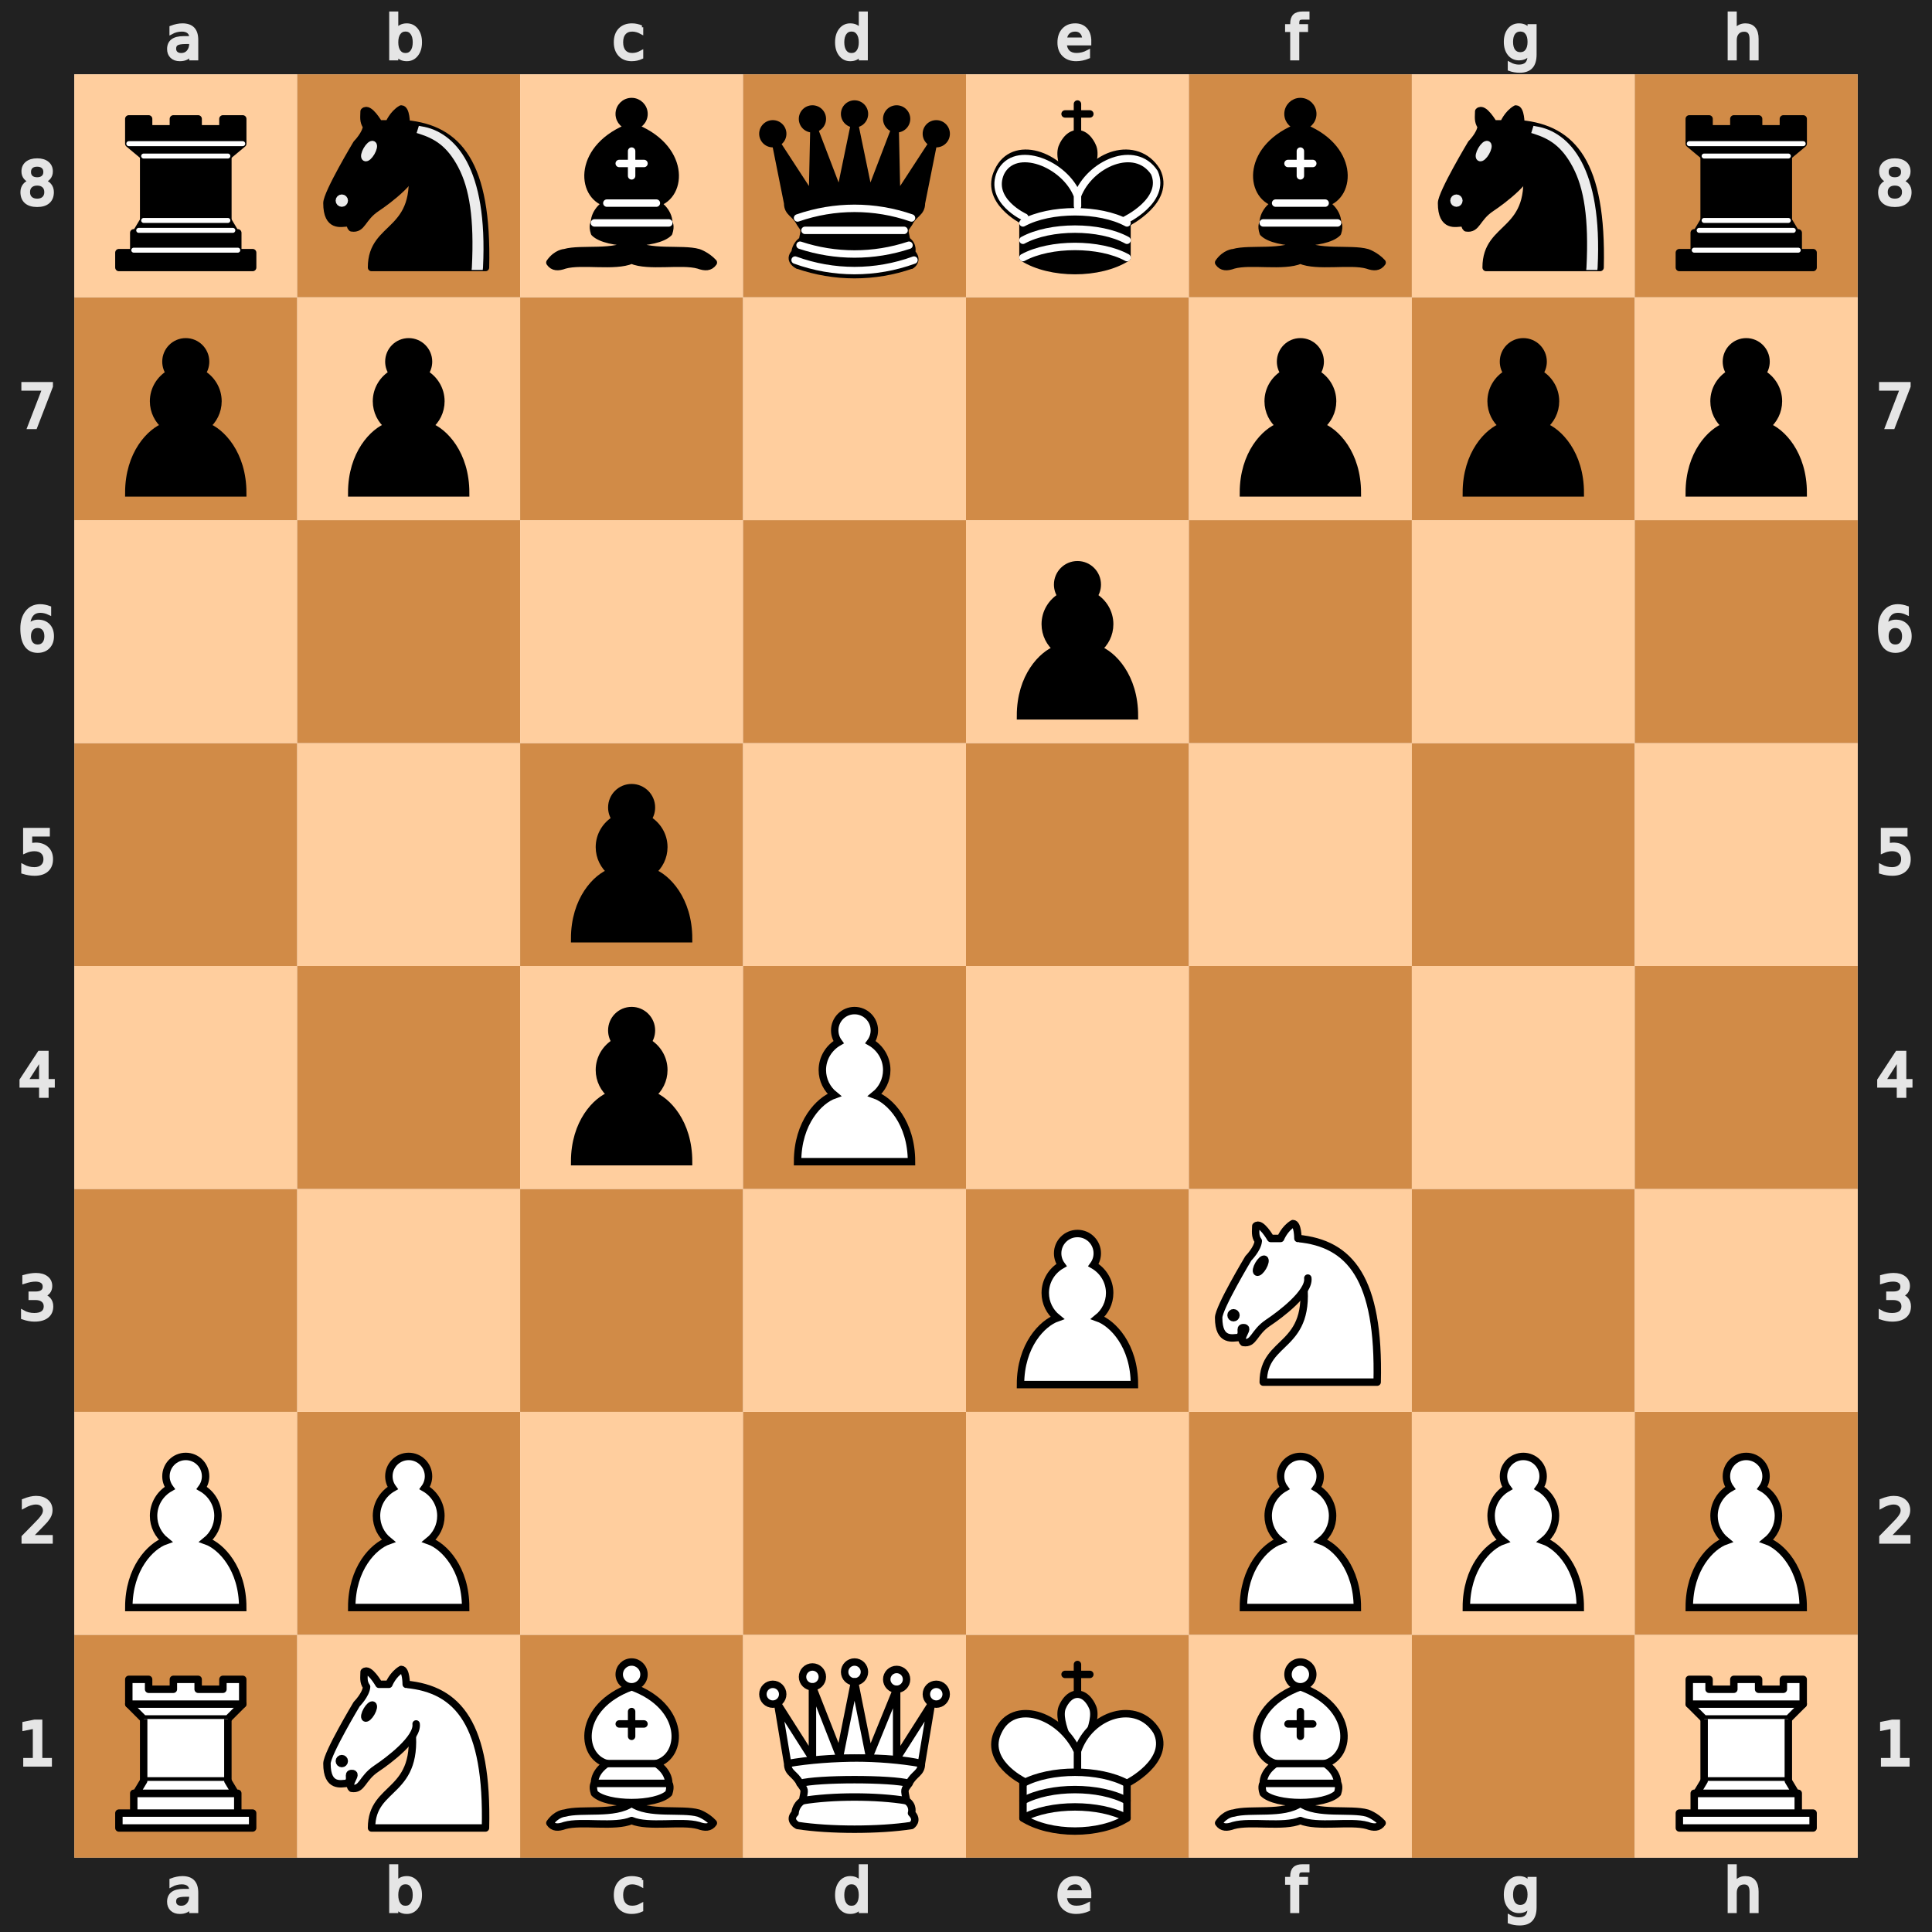
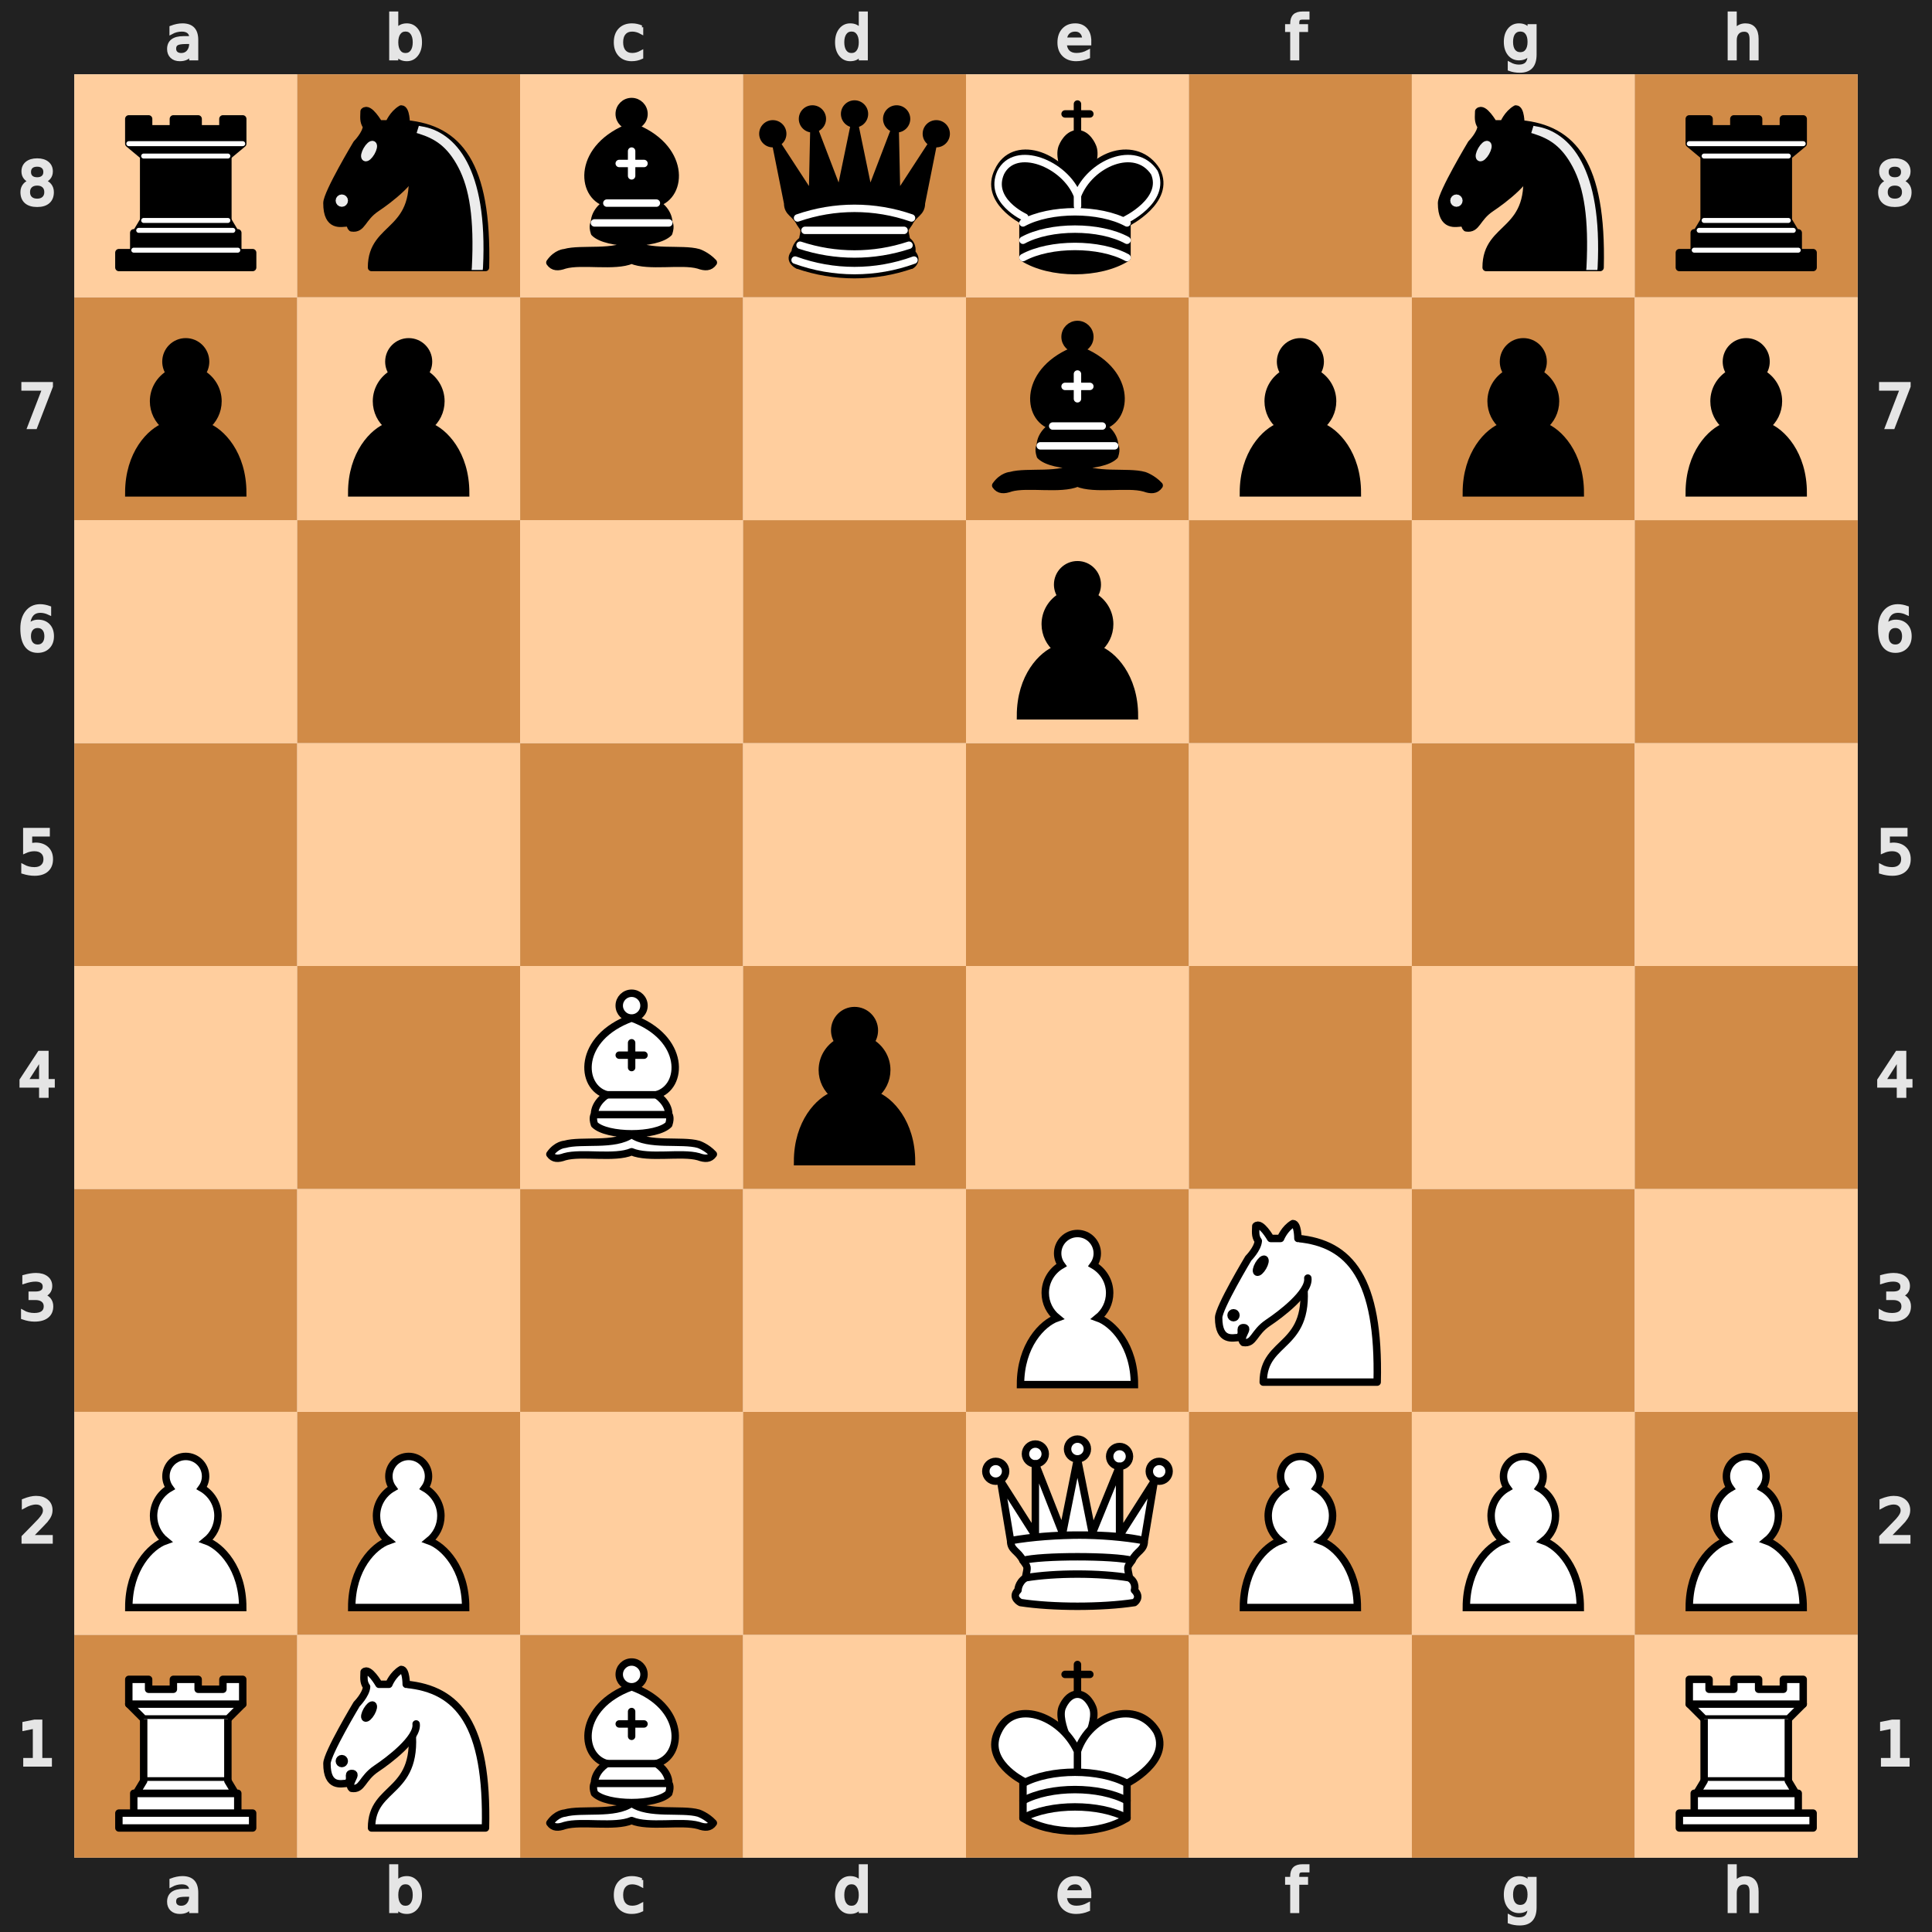
<svg xmlns="http://www.w3.org/2000/svg" xmlns:xlink="http://www.w3.org/1999/xlink" viewBox="0 0 390 390">
  <defs>
    <g id="white-pawn" class="white pawn">
      <path d="M22.5 9c-2.21 0-4 1.79-4 4 0 .89.29 1.71.78 2.38C17.33 16.5 16 18.59 16 21c0 2.03.94 3.84 2.41 5.03-3 1.06-7.41 5.55-7.41 13.47h23c0-7.92-4.41-12.41-7.41-13.47 1.47-1.19 2.41-3 2.41-5.03 0-2.41-1.33-4.5-3.28-5.62.49-.67.78-1.49.78-2.38 0-2.21-1.79-4-4-4z" fill="#fff" stroke="#000" stroke-width="1.5" stroke-linecap="round" />
    </g>
    <g id="white-knight" class="white knight" fill="none" fill-rule="evenodd" stroke="#000" stroke-width="1.5" stroke-linecap="round" stroke-linejoin="round">
      <path d="M 22,10 C 32.5,11 38.5,18 38,39 L 15,39 C 15,30 25,32.5 23,18" style="fill:#ffffff; stroke:#000000;" />
      <path d="M 24,18 C 24.38,20.91 18.45,25.37 16,27 C 13,29 13.18,31.34 11,31 C 9.958,30.06 12.41,27.96 11,28 C 10,28 11.19,29.23 10,30 C 9,30 5.997,31 6,26 C 6,24 12,14 12,14 C 12,14 13.89,12.1 14,10.5 C 13.27,9.506 13.5,8.5 13.5,7.5 C 14.5,6.5 16.5,10 16.5,10 L 18.5,10 C 18.5,10 19.28,8.008 21,7 C 22,7 22,10 22,10" style="fill:#ffffff; stroke:#000000;" />
      <path d="M 9.5 25.5 A 0.5 0.5 0 1 1 8.5,25.5 A 0.5 0.5 0 1 1 9.5 25.5 z" style="fill:#000000; stroke:#000000;" />
      <path d="M 15 15.5 A 0.5 1.5 0 1 1 14,15.5 A 0.5 1.5 0 1 1 15 15.5 z" transform="matrix(0.866,0.5,-0.5,0.866,9.693,-5.173)" style="fill:#000000; stroke:#000000;" />
    </g>
    <g id="white-bishop" class="white bishop" fill="none" fill-rule="evenodd" stroke="#000" stroke-width="1.5" stroke-linecap="round" stroke-linejoin="round">
      <g fill="#fff" stroke-linecap="butt">
        <path d="M9 36c3.39-.97 10.11.43 13.5-2 3.39 2.43 10.11 1.03 13.5 2 0 0 1.65.54 3 2-.68.97-1.65.99-3 .5-3.39-.97-10.11.46-13.5-1-3.39 1.46-10.11.03-13.5 1-1.354.49-2.323.47-3-.5 1.354-1.94 3-2 3-2zM15 32c2.5 2.5 12.5 2.5 15 0 .5-1.5 0-2 0-2 0-2.5-2.5-4-2.5-4 5.5-1.5 6-11.5-5-15.5-11 4-10.5 14-5 15.5 0 0-2.5 1.5-2.5 4 0 0-.5.5 0 2zM25 8a2.5 2.5 0 1 1-5 0 2.5 2.5 0 1 1 5 0z" />
      </g>
      <path d="M17.5 26h10M15 30h15m-7.5-14.5v5M20 18h5" stroke-linejoin="miter" />
    </g>
    <g id="white-rook" class="white rook" fill="#fff" fill-rule="evenodd" stroke="#000" stroke-width="1.5" stroke-linecap="round" stroke-linejoin="round">
      <path d="M9 39h27v-3H9v3zM12 36v-4h21v4H12zM11 14V9h4v2h5V9h5v2h5V9h4v5" stroke-linecap="butt" />
      <path d="M34 14l-3 3H14l-3-3" />
      <path d="M31 17v12.5H14V17" stroke-linecap="butt" stroke-linejoin="miter" />
      <path d="M31 29.5l1.5 2.5h-20l1.5-2.5" />
      <path d="M11 14h23" fill="none" stroke-linejoin="miter" />
    </g>
    <g id="white-queen" class="white queen" fill="#fff" fill-rule="evenodd" stroke="#000" stroke-width="1.5" stroke-linecap="round" stroke-linejoin="round">
      <path d="M8 12a2 2 0 1 1-4 0 2 2 0 1 1 4 0zM24.5 7.5a2 2 0 1 1-4 0 2 2 0 1 1 4 0zM41 12a2 2 0 1 1-4 0 2 2 0 1 1 4 0zM16 8.5a2 2 0 1 1-4 0 2 2 0 1 1 4 0zM33 9a2 2 0 1 1-4 0 2 2 0 1 1 4 0z" />
      <path d="M9 26c8.5-1.5 21-1.5 27 0l2-12-7 11V11l-5.5 13.5-3-15-3 15-5.5-14V25L7 14l2 12zM9 26c0 2 1.5 2 2.5 4 1 1.5 1 1 .5 3.5-1.5 1-1.5 2.5-1.5 2.5-1.5 1.5.5 2.5.5 2.5 6.5 1 16.5 1 23 0 0 0 1.5-1 0-2.5 0 0 .5-1.5-1-2.5-.5-2.5-.5-2 .5-3.5 1-2 2.5-2 2.5-4-8.5-1.5-18.5-1.5-27 0z" stroke-linecap="butt" />
      <path d="M11.5 30c3.5-1 18.5-1 22 0M12 33.5c6-1 15-1 21 0" fill="none" />
    </g>
    <g id="white-king" class="white king" fill="none" fill-rule="evenodd" stroke="#000" stroke-width="1.5" stroke-linecap="round" stroke-linejoin="round">
      <path d="M22.5 11.63V6M20 8h5" stroke-linejoin="miter" />
      <path d="M22.5 25s4.5-7.5 3-10.5c0 0-1-2.5-3-2.5s-3 2.5-3 2.5c-1.5 3 3 10.5 3 10.5" fill="#fff" stroke-linecap="butt" stroke-linejoin="miter" />
      <path d="M11.5 37c5.5 3.5 15.5 3.5 21 0v-7s9-4.5 6-10.5c-4-6.5-13.5-3.5-16 4V27v-3.5c-3.5-7.5-13-10.5-16-4-3 6 5 10 5 10V37z" fill="#fff" />
      <path d="M11.5 30c5.5-3 15.5-3 21 0m-21 3.5c5.5-3 15.5-3 21 0m-21 3.5c5.5-3 15.5-3 21 0" />
    </g>
    <g id="black-pawn" class="black pawn">
      <path d="M22.5 9c-2.21 0-4 1.79-4 4 0 .89.29 1.71.78 2.38C17.33 16.5 16 18.59 16 21c0 2.03.94 3.84 2.41 5.03-3 1.06-7.41 5.55-7.41 13.47h23c0-7.92-4.41-12.41-7.41-13.47 1.47-1.19 2.41-3 2.41-5.03 0-2.41-1.33-4.5-3.28-5.62.49-.67.78-1.49.78-2.38 0-2.21-1.79-4-4-4z" fill="#000" stroke="#000" stroke-width="1.5" stroke-linecap="round" />
    </g>
    <g id="black-knight" class="black knight" fill="none" fill-rule="evenodd" stroke="#000" stroke-width="1.5" stroke-linecap="round" stroke-linejoin="round">
      <path d="M 22,10 C 32.5,11 38.5,18 38,39 L 15,39 C 15,30 25,32.5 23,18" style="fill:#000000; stroke:#000000;" />
      <path d="M 24,18 C 24.38,20.91 18.45,25.37 16,27 C 13,29 13.18,31.34 11,31 C 9.958,30.06 12.41,27.96 11,28 C 10,28 11.19,29.23 10,30 C 9,30 5.997,31 6,26 C 6,24 12,14 12,14 C 12,14 13.89,12.1 14,10.5 C 13.27,9.506 13.5,8.5 13.5,7.5 C 14.5,6.5 16.5,10 16.5,10 L 18.5,10 C 18.5,10 19.28,8.008 21,7 C 22,7 22,10 22,10" style="fill:#000000; stroke:#000000;" />
      <path d="M 9.5 25.5 A 0.5 0.5 0 1 1 8.5,25.5 A 0.5 0.5 0 1 1 9.5 25.5 z" style="fill:#ececec; stroke:#ececec;" />
      <path d="M 15 15.5 A 0.5 1.5 0 1 1 14,15.5 A 0.5 1.5 0 1 1 15 15.5 z" transform="matrix(0.866,0.5,-0.5,0.866,9.693,-5.173)" style="fill:#ececec; stroke:#ececec;" />
      <path d="M 24.55,10.4 L 24.1,11.85 L 24.6,12 C 27.75,13 30.25,14.49 32.5,18.75 C 34.75,23.01 35.75,29.06 35.25,39 L 35.2,39.5 L 37.45,39.5 L 37.5,39 C 38,28.94 36.62,22.15 34.25,17.66 C 31.88,13.17 28.46,11.02 25.06,10.5 L 24.55,10.4 z " style="fill:#ececec; stroke:none;" />
    </g>
    <g id="black-bishop" class="black bishop" fill="none" fill-rule="evenodd" stroke="#000" stroke-width="1.5" stroke-linecap="round" stroke-linejoin="round">
      <path d="M9 36c3.39-.97 10.11.43 13.5-2 3.39 2.43 10.11 1.03 13.5 2 0 0 1.65.54 3 2-.68.97-1.65.99-3 .5-3.39-.97-10.11.46-13.5-1-3.39 1.46-10.11.03-13.5 1-1.354.49-2.323.47-3-.5 1.354-1.94 3-2 3-2zm6-4c2.5 2.5 12.5 2.5 15 0 .5-1.5 0-2 0-2 0-2.5-2.5-4-2.5-4 5.5-1.5 6-11.5-5-15.5-11 4-10.5 14-5 15.5 0 0-2.5 1.5-2.5 4 0 0-.5.5 0 2zM25 8a2.5 2.5 0 1 1-5 0 2.5 2.5 0 1 1 5 0z" fill="#000" stroke-linecap="butt" />
      <path d="M17.5 26h10M15 30h15m-7.5-14.5v5M20 18h5" stroke="#fff" stroke-linejoin="miter" />
    </g>
    <g id="black-rook" class="black rook" fill="#000" fill-rule="evenodd" stroke="#000" stroke-width="1.5" stroke-linecap="round" stroke-linejoin="round">
      <path d="M9 39h27v-3H9v3zM12.5 32l1.5-2.5h17l1.5 2.5h-20zM12 36v-4h21v4H12z" stroke-linecap="butt" />
      <path d="M14 29.5v-13h17v13H14z" stroke-linecap="butt" stroke-linejoin="miter" />
      <path d="M14 16.5L11 14h23l-3 2.5H14zM11 14V9h4v2h5V9h5v2h5V9h4v5H11z" stroke-linecap="butt" />
      <path d="M12 35.5h21M13 31.5h19M14 29.5h17M14 16.5h17M11 14h23" fill="none" stroke="#fff" stroke-width="1" stroke-linejoin="miter" />
    </g>
    <g id="black-queen" class="black queen" fill="#000" fill-rule="evenodd" stroke="#000" stroke-width="1.5" stroke-linecap="round" stroke-linejoin="round">
      <g fill="#000" stroke="none">
        <circle cx="6" cy="12" r="2.75" />
        <circle cx="14" cy="9" r="2.75" />
        <circle cx="22.5" cy="8" r="2.75" />
        <circle cx="31" cy="9" r="2.75" />
        <circle cx="39" cy="12" r="2.75" />
      </g>
      <path d="M9 26c8.5-1.5 21-1.5 27 0l2.5-12.5L31 25l-.3-14.1-5.2 13.6-3-14.5-3 14.5-5.2-13.6L14 25 6.5 13.5 9 26zM9 26c0 2 1.5 2 2.5 4 1 1.5 1 1 .5 3.5-1.5 1-1.5 2.5-1.5 2.5-1.5 1.5.5 2.5.5 2.5 6.5 1 16.5 1 23 0 0 0 1.5-1 0-2.5 0 0 .5-1.5-1-2.5-.5-2.5-.5-2 .5-3.5 1-2 2.5-2 2.5-4-8.5-1.5-18.5-1.5-27 0z" stroke-linecap="butt" />
      <path d="M11 38.5a35 35 1 0 0 23 0" fill="none" stroke-linecap="butt" />
      <path d="M11 29a35 35 1 0 1 23 0M12.5 31.5h20M11.5 34.5a35 35 1 0 0 22 0M10.5 37.5a35 35 1 0 0 24 0" fill="none" stroke="#fff" />
    </g>
    <g id="black-king" class="black king" fill="none" fill-rule="evenodd" stroke="#000" stroke-width="1.5" stroke-linecap="round" stroke-linejoin="round">
      <path d="M22.5 11.63V6" stroke-linejoin="miter" />
      <path d="M22.5 25s4.5-7.5 3-10.5c0 0-1-2.5-3-2.5s-3 2.5-3 2.5c-1.5 3 3 10.5 3 10.5" fill="#000" stroke-linecap="butt" stroke-linejoin="miter" />
      <path d="M11.5 37c5.5 3.5 15.5 3.5 21 0v-7s9-4.5 6-10.5c-4-6.5-13.5-3.5-16 4V27v-3.5c-3.5-7.5-13-10.5-16-4-3 6 5 10 5 10V37z" fill="#000" />
      <path d="M20 8h5" stroke-linejoin="miter" />
      <path d="M32 29.5s8.5-4 6.03-9.65C34.15 14 25 18 22.5 24.5l.01 2.1-.01-2.1C20 18 9.906 14 6.997 19.85c-2.497 5.65 4.853 9 4.853 9M11.5 30c5.5-3 15.5-3 21 0m-21 3.5c5.5-3 15.5-3 21 0m-21 3.5c5.5-3 15.5-3 21 0" stroke="#fff" />
    </g>
  </defs>
  <rect x="7.5" y="7.5" width="375" height="375" fill="none" stroke="#212121" stroke-width="15" />
  <g transform="translate(20, 1) scale(0.75, 0.75)" fill="#e5e5e5" stroke="#e5e5e5">
    <path d="M23.328 10.016q-1.742 0-2.414.398-.672.398-.672 1.36 0 .765.5 1.218.508.445 1.375.445 1.196 0 1.914-.843.727-.852.727-2.258v-.32zm2.867-.594v4.992h-1.437v-1.328q-.492.797-1.227 1.18-.734.375-1.797.375-1.343 0-2.14-.75-.79-.758-.79-2.024 0-1.476.985-2.226.992-.75 2.953-.75h2.016V8.75q0-.992-.656-1.531-.649-.547-1.829-.547-.75 0-1.46.18-.711.18-1.368.539V6.062q.79-.304 1.532-.453.742-.156 1.445-.156 1.898 0 2.836.984.937.985.937 2.985z" />
  </g>
  <g transform="translate(20, 375) scale(0.75, 0.75)" fill="#e5e5e5" stroke="#e5e5e5">
    <path d="M23.328 10.016q-1.742 0-2.414.398-.672.398-.672 1.36 0 .765.5 1.218.508.445 1.375.445 1.196 0 1.914-.843.727-.852.727-2.258v-.32zm2.867-.594v4.992h-1.437v-1.328q-.492.797-1.227 1.18-.734.375-1.797.375-1.343 0-2.14-.75-.79-.758-.79-2.024 0-1.476.985-2.226.992-.75 2.953-.75h2.016V8.75q0-.992-.656-1.531-.649-.547-1.829-.547-.75 0-1.46.18-.711.18-1.368.539V6.062q.79-.304 1.532-.453.742-.156 1.445-.156 1.898 0 2.836.984.937.985.937 2.985z" />
  </g>
  <g transform="translate(65, 1) scale(0.75, 0.75)" fill="#e5e5e5" stroke="#e5e5e5">
    <path d="M24.922 10.047q0-1.586-.656-2.485-.649-.906-1.79-.906-1.14 0-1.796.906-.649.899-.649 2.485 0 1.586.649 2.492.656.898 1.797.898 1.14 0 1.789-.898.656-.906.656-2.492zm-4.89-3.055q.452-.781 1.14-1.156.695-.383 1.656-.383 1.594 0 2.586 1.266 1 1.265 1 3.328 0 2.062-1 3.328-.992 1.266-2.586 1.266-.96 0-1.656-.375-.688-.383-1.14-1.164v1.312h-1.446V2.258h1.445z" />
  </g>
  <g transform="translate(65, 375) scale(0.75, 0.75)" fill="#e5e5e5" stroke="#e5e5e5">
    <path d="M24.922 10.047q0-1.586-.656-2.485-.649-.906-1.79-.906-1.14 0-1.796.906-.649.899-.649 2.485 0 1.586.649 2.492.656.898 1.797.898 1.14 0 1.789-.898.656-.906.656-2.492zm-4.89-3.055q.452-.781 1.14-1.156.695-.383 1.656-.383 1.594 0 2.586 1.266 1 1.265 1 3.328 0 2.062-1 3.328-.992 1.266-2.586 1.266-.96 0-1.656-.375-.688-.383-1.14-1.164v1.312h-1.446V2.258h1.445z" />
  </g>
  <g transform="translate(110, 1) scale(0.75, 0.75)" fill="#e5e5e5" stroke="#e5e5e5">
    <path d="M25.96 6v1.344q-.608-.336-1.226-.5-.609-.172-1.234-.172-1.398 0-2.172.89-.773.883-.773 2.485 0 1.601.773 2.492.774.883 2.172.883.625 0 1.234-.164.618-.172 1.227-.508v1.328q-.602.281-1.25.422-.64.14-1.367.14-1.977 0-3.14-1.242-1.165-1.242-1.165-3.351 0-2.14 1.172-3.367 1.18-1.227 3.227-1.227.664 0 1.296.14.633.134 1.227.407z" />
  </g>
  <g transform="translate(110, 375) scale(0.75, 0.75)" fill="#e5e5e5" stroke="#e5e5e5">
    <path d="M25.96 6v1.344q-.608-.336-1.226-.5-.609-.172-1.234-.172-1.398 0-2.172.89-.773.883-.773 2.485 0 1.601.773 2.492.774.883 2.172.883.625 0 1.234-.164.618-.172 1.227-.508v1.328q-.602.281-1.25.422-.64.14-1.367.14-1.977 0-3.14-1.242-1.165-1.242-1.165-3.351 0-2.14 1.172-3.367 1.18-1.227 3.227-1.227.664 0 1.296.14.633.134 1.227.407z" />
  </g>
  <g transform="translate(155, 1) scale(0.75, 0.75)" fill="#e5e5e5" stroke="#e5e5e5">
    <path d="M24.973 6.992V2.258h1.437v12.156h-1.437v-1.312q-.453.78-1.149 1.164-.687.375-1.656.375-1.586 0-2.586-1.266-.992-1.266-.992-3.328 0-2.063.992-3.328 1-1.266 2.586-1.266.969 0 1.656.383.696.375 1.149 1.156zm-4.899 3.055q0 1.586.649 2.492.656.898 1.797.898 1.14 0 1.796-.898.657-.906.657-2.492 0-1.586-.657-2.485-.656-.906-1.796-.906-1.141 0-1.797.906-.649.899-.649 2.485z" />
  </g>
  <g transform="translate(155, 375) scale(0.75, 0.75)" fill="#e5e5e5" stroke="#e5e5e5">
    <path d="M24.973 6.992V2.258h1.437v12.156h-1.437v-1.312q-.453.78-1.149 1.164-.687.375-1.656.375-1.586 0-2.586-1.266-.992-1.266-.992-3.328 0-2.063.992-3.328 1-1.266 2.586-1.266.969 0 1.656.383.696.375 1.149 1.156zm-4.899 3.055q0 1.586.649 2.492.656.898 1.797.898 1.14 0 1.796-.898.657-.906.657-2.492 0-1.586-.657-2.485-.656-.906-1.796-.906-1.141 0-1.797.906-.649.899-.649 2.485z" />
  </g>
  <g transform="translate(200, 1) scale(0.75, 0.75)" fill="#e5e5e5" stroke="#e5e5e5">
    <path d="M26.555 9.68v.703h-6.61q.094 1.484.89 2.265.806.774 2.235.774.828 0 1.602-.203.781-.203 1.547-.61v1.36q-.774.328-1.586.5-.813.172-1.649.172-2.093 0-3.32-1.22-1.219-1.218-1.219-3.296 0-2.148 1.157-3.406 1.164-1.266 3.132-1.266 1.766 0 2.79 1.14 1.03 1.134 1.03 3.087zm-1.438-.422q-.015-1.18-.664-1.883-.64-.703-1.703-.703-1.203 0-1.93.68-.718.68-.828 1.914z" />
  </g>
  <g transform="translate(200, 375) scale(0.75, 0.75)" fill="#e5e5e5" stroke="#e5e5e5">
    <path d="M26.555 9.68v.703h-6.61q.094 1.484.89 2.265.806.774 2.235.774.828 0 1.602-.203.781-.203 1.547-.61v1.36q-.774.328-1.586.5-.813.172-1.649.172-2.093 0-3.32-1.22-1.219-1.218-1.219-3.296 0-2.148 1.157-3.406 1.164-1.266 3.132-1.266 1.766 0 2.79 1.14 1.03 1.134 1.03 3.087zm-1.438-.422q-.015-1.18-.664-1.883-.64-.703-1.703-.703-1.203 0-1.93.68-.718.68-.828 1.914z" />
  </g>
  <g transform="translate(245, 1) scale(0.75, 0.75)" fill="#e5e5e5" stroke="#e5e5e5">
    <path d="M25.285 2.258v1.195H23.91q-.773 0-1.078.313-.297.312-.297 1.125v.773h2.367v1.117h-2.367v7.633H21.09V6.781h-1.375V5.664h1.375v-.61q0-1.46.68-2.124.68-.672 2.156-.672z" />
  </g>
  <g transform="translate(245, 375) scale(0.75, 0.75)" fill="#e5e5e5" stroke="#e5e5e5">
    <path d="M25.285 2.258v1.195H23.91q-.773 0-1.078.313-.297.312-.297 1.125v.773h2.367v1.117h-2.367v7.633H21.09V6.781h-1.375V5.664h1.375v-.61q0-1.46.68-2.124.68-.672 2.156-.672z" />
  </g>
  <g transform="translate(290, 1) scale(0.75, 0.75)" fill="#e5e5e5" stroke="#e5e5e5">
    <path d="M24.973 9.937q0-1.562-.649-2.421-.64-.86-1.804-.86-1.157 0-1.805.86-.64.859-.64 2.421 0 1.555.64 2.415.648.859 1.805.859 1.164 0 1.804-.86.649-.859.649-2.414zm1.437 3.391q0 2.234-.992 3.32-.992 1.094-3.04 1.094-.757 0-1.429-.117-.672-.11-1.304-.344v-1.398q.632.344 1.25.508.617.164 1.257.164 1.414 0 2.118-.743.703-.734.703-2.226v-.711q-.446.773-1.141 1.156-.695.383-1.664.383-1.61 0-2.594-1.227-.984-1.226-.984-3.25 0-2.03.984-3.257.985-1.227 2.594-1.227.969 0 1.664.383t1.14 1.156V5.664h1.438z" />
  </g>
  <g transform="translate(290, 375) scale(0.75, 0.75)" fill="#e5e5e5" stroke="#e5e5e5">
    <path d="M24.973 9.937q0-1.562-.649-2.421-.64-.86-1.804-.86-1.157 0-1.805.86-.64.859-.64 2.421 0 1.555.64 2.415.648.859 1.805.859 1.164 0 1.804-.86.649-.859.649-2.414zm1.437 3.391q0 2.234-.992 3.32-.992 1.094-3.04 1.094-.757 0-1.429-.117-.672-.11-1.304-.344v-1.398q.632.344 1.25.508.617.164 1.257.164 1.414 0 2.118-.743.703-.734.703-2.226v-.711q-.446.773-1.141 1.156-.695.383-1.664.383-1.61 0-2.594-1.227-.984-1.226-.984-3.25 0-2.03.984-3.257.985-1.227 2.594-1.227.969 0 1.664.383t1.14 1.156V5.664h1.438z" />
  </g>
  <g transform="translate(335, 1) scale(0.75, 0.75)" fill="#e5e5e5" stroke="#e5e5e5">
    <path d="M26.164 9.133v5.281h-1.437V9.18q0-1.243-.485-1.86-.484-.617-1.453-.617-1.164 0-1.836.742-.672.742-.672 2.024v4.945h-1.445V2.258h1.445v4.765q.516-.789 1.211-1.18.703-.39 1.617-.39 1.508 0 2.282.938.773.93.773 2.742z" />
  </g>
  <g transform="translate(335, 375) scale(0.75, 0.75)" fill="#e5e5e5" stroke="#e5e5e5">
    <path d="M26.164 9.133v5.281h-1.437V9.18q0-1.243-.485-1.86-.484-.617-1.453-.617-1.164 0-1.836.742-.672.742-.672 2.024v4.945h-1.445V2.258h1.445v4.765q.516-.789 1.211-1.18.703-.39 1.617-.39 1.508 0 2.282.938.773.93.773 2.742z" />
  </g>
  <g transform="translate(0, 335) scale(0.75, 0.75)" fill="#e5e5e5" stroke="#e5e5e5">
    <path d="M6.754 26.996h2.578v-8.898l-2.805.562v-1.437l2.79-.563h1.578v10.336h2.578v1.328h-6.72z" />
  </g>
  <g transform="translate(375, 335) scale(0.75, 0.75)" fill="#e5e5e5" stroke="#e5e5e5">
    <path d="M6.754 26.996h2.578v-8.898l-2.805.562v-1.437l2.79-.563h1.578v10.336h2.578v1.328h-6.72z" />
  </g>
  <g transform="translate(0, 290) scale(0.75, 0.75)" fill="#e5e5e5" stroke="#e5e5e5">
    <path d="M8.195 26.996h5.508v1.328H6.297v-1.328q.898-.93 2.445-2.492 1.555-1.57 1.953-2.024.758-.851 1.055-1.437.305-.594.305-1.164 0-.93-.657-1.516-.648-.586-1.695-.586-.742 0-1.57.258-.82.258-1.758.781v-1.593q.953-.383 1.781-.578.828-.196 1.516-.196 1.812 0 2.89.906 1.079.907 1.079 2.422 0 .72-.274 1.368-.265.64-.976 1.515-.196.227-1.243 1.313-1.046 1.078-2.953 3.023z" />
  </g>
  <g transform="translate(375, 290) scale(0.75, 0.75)" fill="#e5e5e5" stroke="#e5e5e5">
    <path d="M8.195 26.996h5.508v1.328H6.297v-1.328q.898-.93 2.445-2.492 1.555-1.57 1.953-2.024.758-.851 1.055-1.437.305-.594.305-1.164 0-.93-.657-1.516-.648-.586-1.695-.586-.742 0-1.57.258-.82.258-1.758.781v-1.593q.953-.383 1.781-.578.828-.196 1.516-.196 1.812 0 2.89.906 1.079.907 1.079 2.422 0 .72-.274 1.368-.265.64-.976 1.515-.196.227-1.243 1.313-1.046 1.078-2.953 3.023z" />
  </g>
  <g transform="translate(0, 245) scale(0.75, 0.75)" fill="#e5e5e5" stroke="#e5e5e5">
    <path d="M11.434 22.035q1.132.242 1.765 1.008.64.766.64 1.89 0 1.727-1.187 2.672-1.187.946-3.375.946-.734 0-1.515-.149-.774-.14-1.602-.43V26.45q.656.383 1.438.578.78.196 1.632.196 1.485 0 2.258-.586.782-.586.782-1.703 0-1.032-.727-1.61-.719-.586-2.008-.586h-1.36v-1.297h1.423q1.164 0 1.78-.46.618-.47.618-1.344 0-.899-.64-1.375-.633-.485-1.82-.485-.65 0-1.391.141-.743.14-1.633.437V16.95q.898-.25 1.68-.375.788-.125 1.484-.125 1.797 0 2.844.82 1.046.813 1.046 2.204 0 .968-.554 1.64-.555.664-1.578.922z" />
  </g>
  <g transform="translate(375, 245) scale(0.75, 0.75)" fill="#e5e5e5" stroke="#e5e5e5">
    <path d="M11.434 22.035q1.132.242 1.765 1.008.64.766.64 1.89 0 1.727-1.187 2.672-1.187.946-3.375.946-.734 0-1.515-.149-.774-.14-1.602-.43V26.45q.656.383 1.438.578.78.196 1.632.196 1.485 0 2.258-.586.782-.586.782-1.703 0-1.032-.727-1.61-.719-.586-2.008-.586h-1.36v-1.297h1.423q1.164 0 1.78-.46.618-.47.618-1.344 0-.899-.64-1.375-.633-.485-1.82-.485-.65 0-1.391.141-.743.14-1.633.437V16.95q.898-.25 1.68-.375.788-.125 1.484-.125 1.797 0 2.844.82 1.046.813 1.046 2.204 0 .968-.554 1.64-.555.664-1.578.922z" />
  </g>
  <g transform="translate(0, 200) scale(0.75, 0.75)" fill="#e5e5e5" stroke="#e5e5e5">
    <path d="M11.016 18.035L7.03 24.262h3.985zm-.414-1.375h1.984v7.602h1.664v1.312h-1.664v2.75h-1.57v-2.75H5.75v-1.523z" />
  </g>
  <g transform="translate(375, 200) scale(0.75, 0.75)" fill="#e5e5e5" stroke="#e5e5e5">
    <path d="M11.016 18.035L7.03 24.262h3.985zm-.414-1.375h1.984v7.602h1.664v1.312h-1.664v2.75h-1.57v-2.75H5.75v-1.523z" />
  </g>
  <g transform="translate(0, 155) scale(0.75, 0.75)" fill="#e5e5e5" stroke="#e5e5e5">
    <path d="M6.719 16.66h6.195v1.328h-4.75v2.86q.344-.118.688-.172.343-.063.687-.063 1.953 0 3.094 1.07 1.14 1.07 1.14 2.899 0 1.883-1.171 2.93-1.172 1.039-3.305 1.039-.735 0-1.5-.125-.758-.125-1.57-.375v-1.586q.703.383 1.453.57.75.188 1.586.188 1.351 0 2.14-.711.79-.711.79-1.93 0-1.219-.79-1.93-.789-.71-2.14-.71-.633 0-1.266.14-.625.14-1.281.438z" />
  </g>
  <g transform="translate(375, 155) scale(0.75, 0.75)" fill="#e5e5e5" stroke="#e5e5e5">
    <path d="M6.719 16.66h6.195v1.328h-4.75v2.86q.344-.118.688-.172.343-.063.687-.063 1.953 0 3.094 1.07 1.14 1.07 1.14 2.899 0 1.883-1.171 2.93-1.172 1.039-3.305 1.039-.735 0-1.5-.125-.758-.125-1.57-.375v-1.586q.703.383 1.453.57.75.188 1.586.188 1.351 0 2.14-.711.79-.711.79-1.93 0-1.219-.79-1.93-.789-.71-2.14-.71-.633 0-1.266.14-.625.14-1.281.438z" />
  </g>
  <g transform="translate(0, 110) scale(0.75, 0.75)" fill="#e5e5e5" stroke="#e5e5e5">
    <path d="M10.137 21.863q-1.063 0-1.688.727-.617.726-.617 1.992 0 1.258.617 1.992.625.727 1.688.727 1.062 0 1.68-.727.624-.734.624-1.992 0-1.266-.625-1.992-.617-.727-1.68-.727zm3.133-4.945v1.437q-.594-.28-1.204-.43-.601-.148-1.195-.148-1.562 0-2.39 1.055-.82 1.055-.938 3.188.46-.68 1.156-1.04.696-.367 1.531-.367 1.758 0 2.774 1.07 1.023 1.063 1.023 2.899 0 1.797-1.062 2.883-1.063 1.086-2.828 1.086-2.024 0-3.094-1.547-1.07-1.555-1.07-4.5 0-2.766 1.312-4.406 1.313-1.649 3.524-1.649.593 0 1.195.117.61.118 1.266.352z" />
  </g>
  <g transform="translate(375, 110) scale(0.75, 0.75)" fill="#e5e5e5" stroke="#e5e5e5">
    <path d="M10.137 21.863q-1.063 0-1.688.727-.617.726-.617 1.992 0 1.258.617 1.992.625.727 1.688.727 1.062 0 1.68-.727.624-.734.624-1.992 0-1.266-.625-1.992-.617-.727-1.68-.727zm3.133-4.945v1.437q-.594-.28-1.204-.43-.601-.148-1.195-.148-1.562 0-2.39 1.055-.82 1.055-.938 3.188.46-.68 1.156-1.04.696-.367 1.531-.367 1.758 0 2.774 1.07 1.023 1.063 1.023 2.899 0 1.797-1.062 2.883-1.063 1.086-2.828 1.086-2.024 0-3.094-1.547-1.07-1.555-1.07-4.5 0-2.766 1.312-4.406 1.313-1.649 3.524-1.649.593 0 1.195.117.61.118 1.266.352z" />
  </g>
  <g transform="translate(0, 65) scale(0.75, 0.75)" fill="#e5e5e5" stroke="#e5e5e5">
    <path d="M6.25 16.66h7.5v.672L9.516 28.324H7.867l3.985-10.336H6.25z" />
  </g>
  <g transform="translate(375, 65) scale(0.75, 0.75)" fill="#e5e5e5" stroke="#e5e5e5">
    <path d="M6.25 16.66h7.5v.672L9.516 28.324H7.867l3.985-10.336H6.25z" />
  </g>
  <g transform="translate(0, 20) scale(0.75, 0.75)" fill="#e5e5e5" stroke="#e5e5e5">
    <path d="M10 22.785q-1.125 0-1.773.602-.641.601-.641 1.656t.64 1.656q.649.602 1.774.602t1.773-.602q.649-.61.649-1.656 0-1.055-.649-1.656-.64-.602-1.773-.602zm-1.578-.672q-1.016-.25-1.586-.945-.563-.695-.563-1.695 0-1.399.993-2.211 1-.813 2.734-.813 1.742 0 2.734.813.993.812.993 2.21 0 1-.57 1.696-.563.695-1.571.945 1.14.266 1.773 1.04.641.773.641 1.89 0 1.695-1.04 2.602-1.03.906-2.96.906t-2.969-.906Q6 26.738 6 25.043q0-1.117.64-1.89.641-.774 1.782-1.04zm-.578-2.492q0 .906.562 1.414.57.508 1.594.508 1.016 0 1.586-.508.578-.508.578-1.414 0-.906-.578-1.414-.57-.508-1.586-.508-1.023 0-1.594.508-.562.508-.562 1.414z" />
  </g>
  <g transform="translate(375, 20) scale(0.75, 0.75)" fill="#e5e5e5" stroke="#e5e5e5">
    <path d="M10 22.785q-1.125 0-1.773.602-.641.601-.641 1.656t.64 1.656q.649.602 1.774.602t1.773-.602q.649-.61.649-1.656 0-1.055-.649-1.656-.64-.602-1.773-.602zm-1.578-.672q-1.016-.25-1.586-.945-.563-.695-.563-1.695 0-1.399.993-2.211 1-.813 2.734-.813 1.742 0 2.734.813.993.812.993 2.21 0 1-.57 1.696-.563.695-1.571.945 1.14.266 1.773 1.04.641.773.641 1.89 0 1.695-1.04 2.602-1.03.906-2.96.906t-2.969-.906Q6 26.738 6 25.043q0-1.117.64-1.89.641-.774 1.782-1.04zm-.578-2.492q0 .906.562 1.414.57.508 1.594.508 1.016 0 1.586-.508.578-.508.578-1.414 0-.906-.578-1.414-.57-.508-1.586-.508-1.023 0-1.594.508-.562.508-.562 1.414z" />
  </g>
  <rect x="15" y="330" width="45" height="45" class="square dark a1" stroke="none" fill="#d18b47" />
  <rect x="60" y="330" width="45" height="45" class="square light b1" stroke="none" fill="#ffce9e" />
  <rect x="105" y="330" width="45" height="45" class="square dark c1" stroke="none" fill="#d18b47" />
  <rect x="150" y="330" width="45" height="45" class="square light d1" stroke="none" fill="#ffce9e" />
  <rect x="195" y="330" width="45" height="45" class="square dark e1" stroke="none" fill="#d18b47" />
  <rect x="240" y="330" width="45" height="45" class="square light f1" stroke="none" fill="#ffce9e" />
  <rect x="285" y="330" width="45" height="45" class="square dark g1" stroke="none" fill="#d18b47" />
  <rect x="330" y="330" width="45" height="45" class="square light h1" stroke="none" fill="#ffce9e" />
  <rect x="15" y="285" width="45" height="45" class="square light a2" stroke="none" fill="#ffce9e" />
  <rect x="60" y="285" width="45" height="45" class="square dark b2" stroke="none" fill="#d18b47" />
  <rect x="105" y="285" width="45" height="45" class="square light c2" stroke="none" fill="#ffce9e" />
  <rect x="150" y="285" width="45" height="45" class="square dark d2" stroke="none" fill="#d18b47" />
  <rect x="195" y="285" width="45" height="45" class="square light e2" stroke="none" fill="#ffce9e" />
  <rect x="240" y="285" width="45" height="45" class="square dark f2" stroke="none" fill="#d18b47" />
  <rect x="285" y="285" width="45" height="45" class="square light g2" stroke="none" fill="#ffce9e" />
  <rect x="330" y="285" width="45" height="45" class="square dark h2" stroke="none" fill="#d18b47" />
  <rect x="15" y="240" width="45" height="45" class="square dark a3" stroke="none" fill="#d18b47" />
  <rect x="60" y="240" width="45" height="45" class="square light b3" stroke="none" fill="#ffce9e" />
  <rect x="105" y="240" width="45" height="45" class="square dark c3" stroke="none" fill="#d18b47" />
  <rect x="150" y="240" width="45" height="45" class="square light d3" stroke="none" fill="#ffce9e" />
  <rect x="195" y="240" width="45" height="45" class="square dark e3" stroke="none" fill="#d18b47" />
  <rect x="240" y="240" width="45" height="45" class="square light f3" stroke="none" fill="#ffce9e" />
  <rect x="285" y="240" width="45" height="45" class="square dark g3" stroke="none" fill="#d18b47" />
  <rect x="330" y="240" width="45" height="45" class="square light h3" stroke="none" fill="#ffce9e" />
  <rect x="15" y="195" width="45" height="45" class="square light a4" stroke="none" fill="#ffce9e" />
  <rect x="60" y="195" width="45" height="45" class="square dark b4" stroke="none" fill="#d18b47" />
  <rect x="105" y="195" width="45" height="45" class="square light c4" stroke="none" fill="#ffce9e" />
  <rect x="150" y="195" width="45" height="45" class="square dark d4" stroke="none" fill="#d18b47" />
  <rect x="195" y="195" width="45" height="45" class="square light e4" stroke="none" fill="#ffce9e" />
  <rect x="240" y="195" width="45" height="45" class="square dark f4" stroke="none" fill="#d18b47" />
  <rect x="285" y="195" width="45" height="45" class="square light g4" stroke="none" fill="#ffce9e" />
  <rect x="330" y="195" width="45" height="45" class="square dark h4" stroke="none" fill="#d18b47" />
  <rect x="15" y="150" width="45" height="45" class="square dark a5" stroke="none" fill="#d18b47" />
  <rect x="60" y="150" width="45" height="45" class="square light b5" stroke="none" fill="#ffce9e" />
  <rect x="105" y="150" width="45" height="45" class="square dark c5" stroke="none" fill="#d18b47" />
  <rect x="150" y="150" width="45" height="45" class="square light d5" stroke="none" fill="#ffce9e" />
  <rect x="195" y="150" width="45" height="45" class="square dark e5" stroke="none" fill="#d18b47" />
  <rect x="240" y="150" width="45" height="45" class="square light f5" stroke="none" fill="#ffce9e" />
  <rect x="285" y="150" width="45" height="45" class="square dark g5" stroke="none" fill="#d18b47" />
  <rect x="330" y="150" width="45" height="45" class="square light h5" stroke="none" fill="#ffce9e" />
  <rect x="15" y="105" width="45" height="45" class="square light a6" stroke="none" fill="#ffce9e" />
  <rect x="60" y="105" width="45" height="45" class="square dark b6" stroke="none" fill="#d18b47" />
  <rect x="105" y="105" width="45" height="45" class="square light c6" stroke="none" fill="#ffce9e" />
  <rect x="150" y="105" width="45" height="45" class="square dark d6" stroke="none" fill="#d18b47" />
  <rect x="195" y="105" width="45" height="45" class="square light e6" stroke="none" fill="#ffce9e" />
  <rect x="240" y="105" width="45" height="45" class="square dark f6" stroke="none" fill="#d18b47" />
  <rect x="285" y="105" width="45" height="45" class="square light g6" stroke="none" fill="#ffce9e" />
  <rect x="330" y="105" width="45" height="45" class="square dark h6" stroke="none" fill="#d18b47" />
  <rect x="15" y="60" width="45" height="45" class="square dark a7" stroke="none" fill="#d18b47" />
  <rect x="60" y="60" width="45" height="45" class="square light b7" stroke="none" fill="#ffce9e" />
  <rect x="105" y="60" width="45" height="45" class="square dark c7" stroke="none" fill="#d18b47" />
  <rect x="150" y="60" width="45" height="45" class="square light d7" stroke="none" fill="#ffce9e" />
  <rect x="195" y="60" width="45" height="45" class="square dark e7" stroke="none" fill="#d18b47" />
  <rect x="240" y="60" width="45" height="45" class="square light f7" stroke="none" fill="#ffce9e" />
  <rect x="285" y="60" width="45" height="45" class="square dark g7" stroke="none" fill="#d18b47" />
  <rect x="330" y="60" width="45" height="45" class="square light h7" stroke="none" fill="#ffce9e" />
  <rect x="15" y="15" width="45" height="45" class="square light a8" stroke="none" fill="#ffce9e" />
  <rect x="60" y="15" width="45" height="45" class="square dark b8" stroke="none" fill="#d18b47" />
  <rect x="105" y="15" width="45" height="45" class="square light c8" stroke="none" fill="#ffce9e" />
  <rect x="150" y="15" width="45" height="45" class="square dark d8" stroke="none" fill="#d18b47" />
  <rect x="195" y="15" width="45" height="45" class="square light e8" stroke="none" fill="#ffce9e" />
  <rect x="240" y="15" width="45" height="45" class="square dark f8" stroke="none" fill="#d18b47" />
  <rect x="285" y="15" width="45" height="45" class="square light g8" stroke="none" fill="#ffce9e" />
  <rect x="330" y="15" width="45" height="45" class="square dark h8" stroke="none" fill="#d18b47" />
  <use href="#white-rook" xlink:href="#white-rook" transform="translate(15, 330)" />
  <use href="#white-knight" xlink:href="#white-knight" transform="translate(60, 330)" />
  <use href="#white-bishop" xlink:href="#white-bishop" transform="translate(105, 330)" />
-   <use href="#white-queen" xlink:href="#white-queen" transform="translate(150, 330)" />
  <use href="#white-king" xlink:href="#white-king" transform="translate(195, 330)" />
-   <use href="#white-bishop" xlink:href="#white-bishop" transform="translate(240, 330)" />
  <use href="#white-rook" xlink:href="#white-rook" transform="translate(330, 330)" />
  <use href="#white-pawn" xlink:href="#white-pawn" transform="translate(15, 285)" />
  <use href="#white-pawn" xlink:href="#white-pawn" transform="translate(60, 285)" />
+   <use href="#white-queen" xlink:href="#white-queen" transform="translate(195, 285)" />
  <use href="#white-pawn" xlink:href="#white-pawn" transform="translate(240, 285)" />
  <use href="#white-pawn" xlink:href="#white-pawn" transform="translate(285, 285)" />
  <use href="#white-pawn" xlink:href="#white-pawn" transform="translate(330, 285)" />
  <use href="#white-pawn" xlink:href="#white-pawn" transform="translate(195, 240)" />
  <use href="#white-knight" xlink:href="#white-knight" transform="translate(240, 240)" />
-   <use href="#black-pawn" xlink:href="#black-pawn" transform="translate(105, 195)" />
-   <use href="#white-pawn" xlink:href="#white-pawn" transform="translate(150, 195)" />
-   <use href="#black-pawn" xlink:href="#black-pawn" transform="translate(105, 150)" />
+   <use href="#white-bishop" xlink:href="#white-bishop" transform="translate(105, 195)" />
+   <use href="#black-pawn" xlink:href="#black-pawn" transform="translate(150, 195)" />
  <use href="#black-pawn" xlink:href="#black-pawn" transform="translate(195, 105)" />
  <use href="#black-pawn" xlink:href="#black-pawn" transform="translate(15, 60)" />
  <use href="#black-pawn" xlink:href="#black-pawn" transform="translate(60, 60)" />
+   <use href="#black-bishop" xlink:href="#black-bishop" transform="translate(195, 60)" />
  <use href="#black-pawn" xlink:href="#black-pawn" transform="translate(240, 60)" />
  <use href="#black-pawn" xlink:href="#black-pawn" transform="translate(285, 60)" />
  <use href="#black-pawn" xlink:href="#black-pawn" transform="translate(330, 60)" />
  <use href="#black-rook" xlink:href="#black-rook" transform="translate(15, 15)" />
  <use href="#black-knight" xlink:href="#black-knight" transform="translate(60, 15)" />
  <use href="#black-bishop" xlink:href="#black-bishop" transform="translate(105, 15)" />
  <use href="#black-queen" xlink:href="#black-queen" transform="translate(150, 15)" />
  <use href="#black-king" xlink:href="#black-king" transform="translate(195, 15)" />
-   <use href="#black-bishop" xlink:href="#black-bishop" transform="translate(240, 15)" />
  <use href="#black-knight" xlink:href="#black-knight" transform="translate(285, 15)" />
  <use href="#black-rook" xlink:href="#black-rook" transform="translate(330, 15)" />
</svg>
